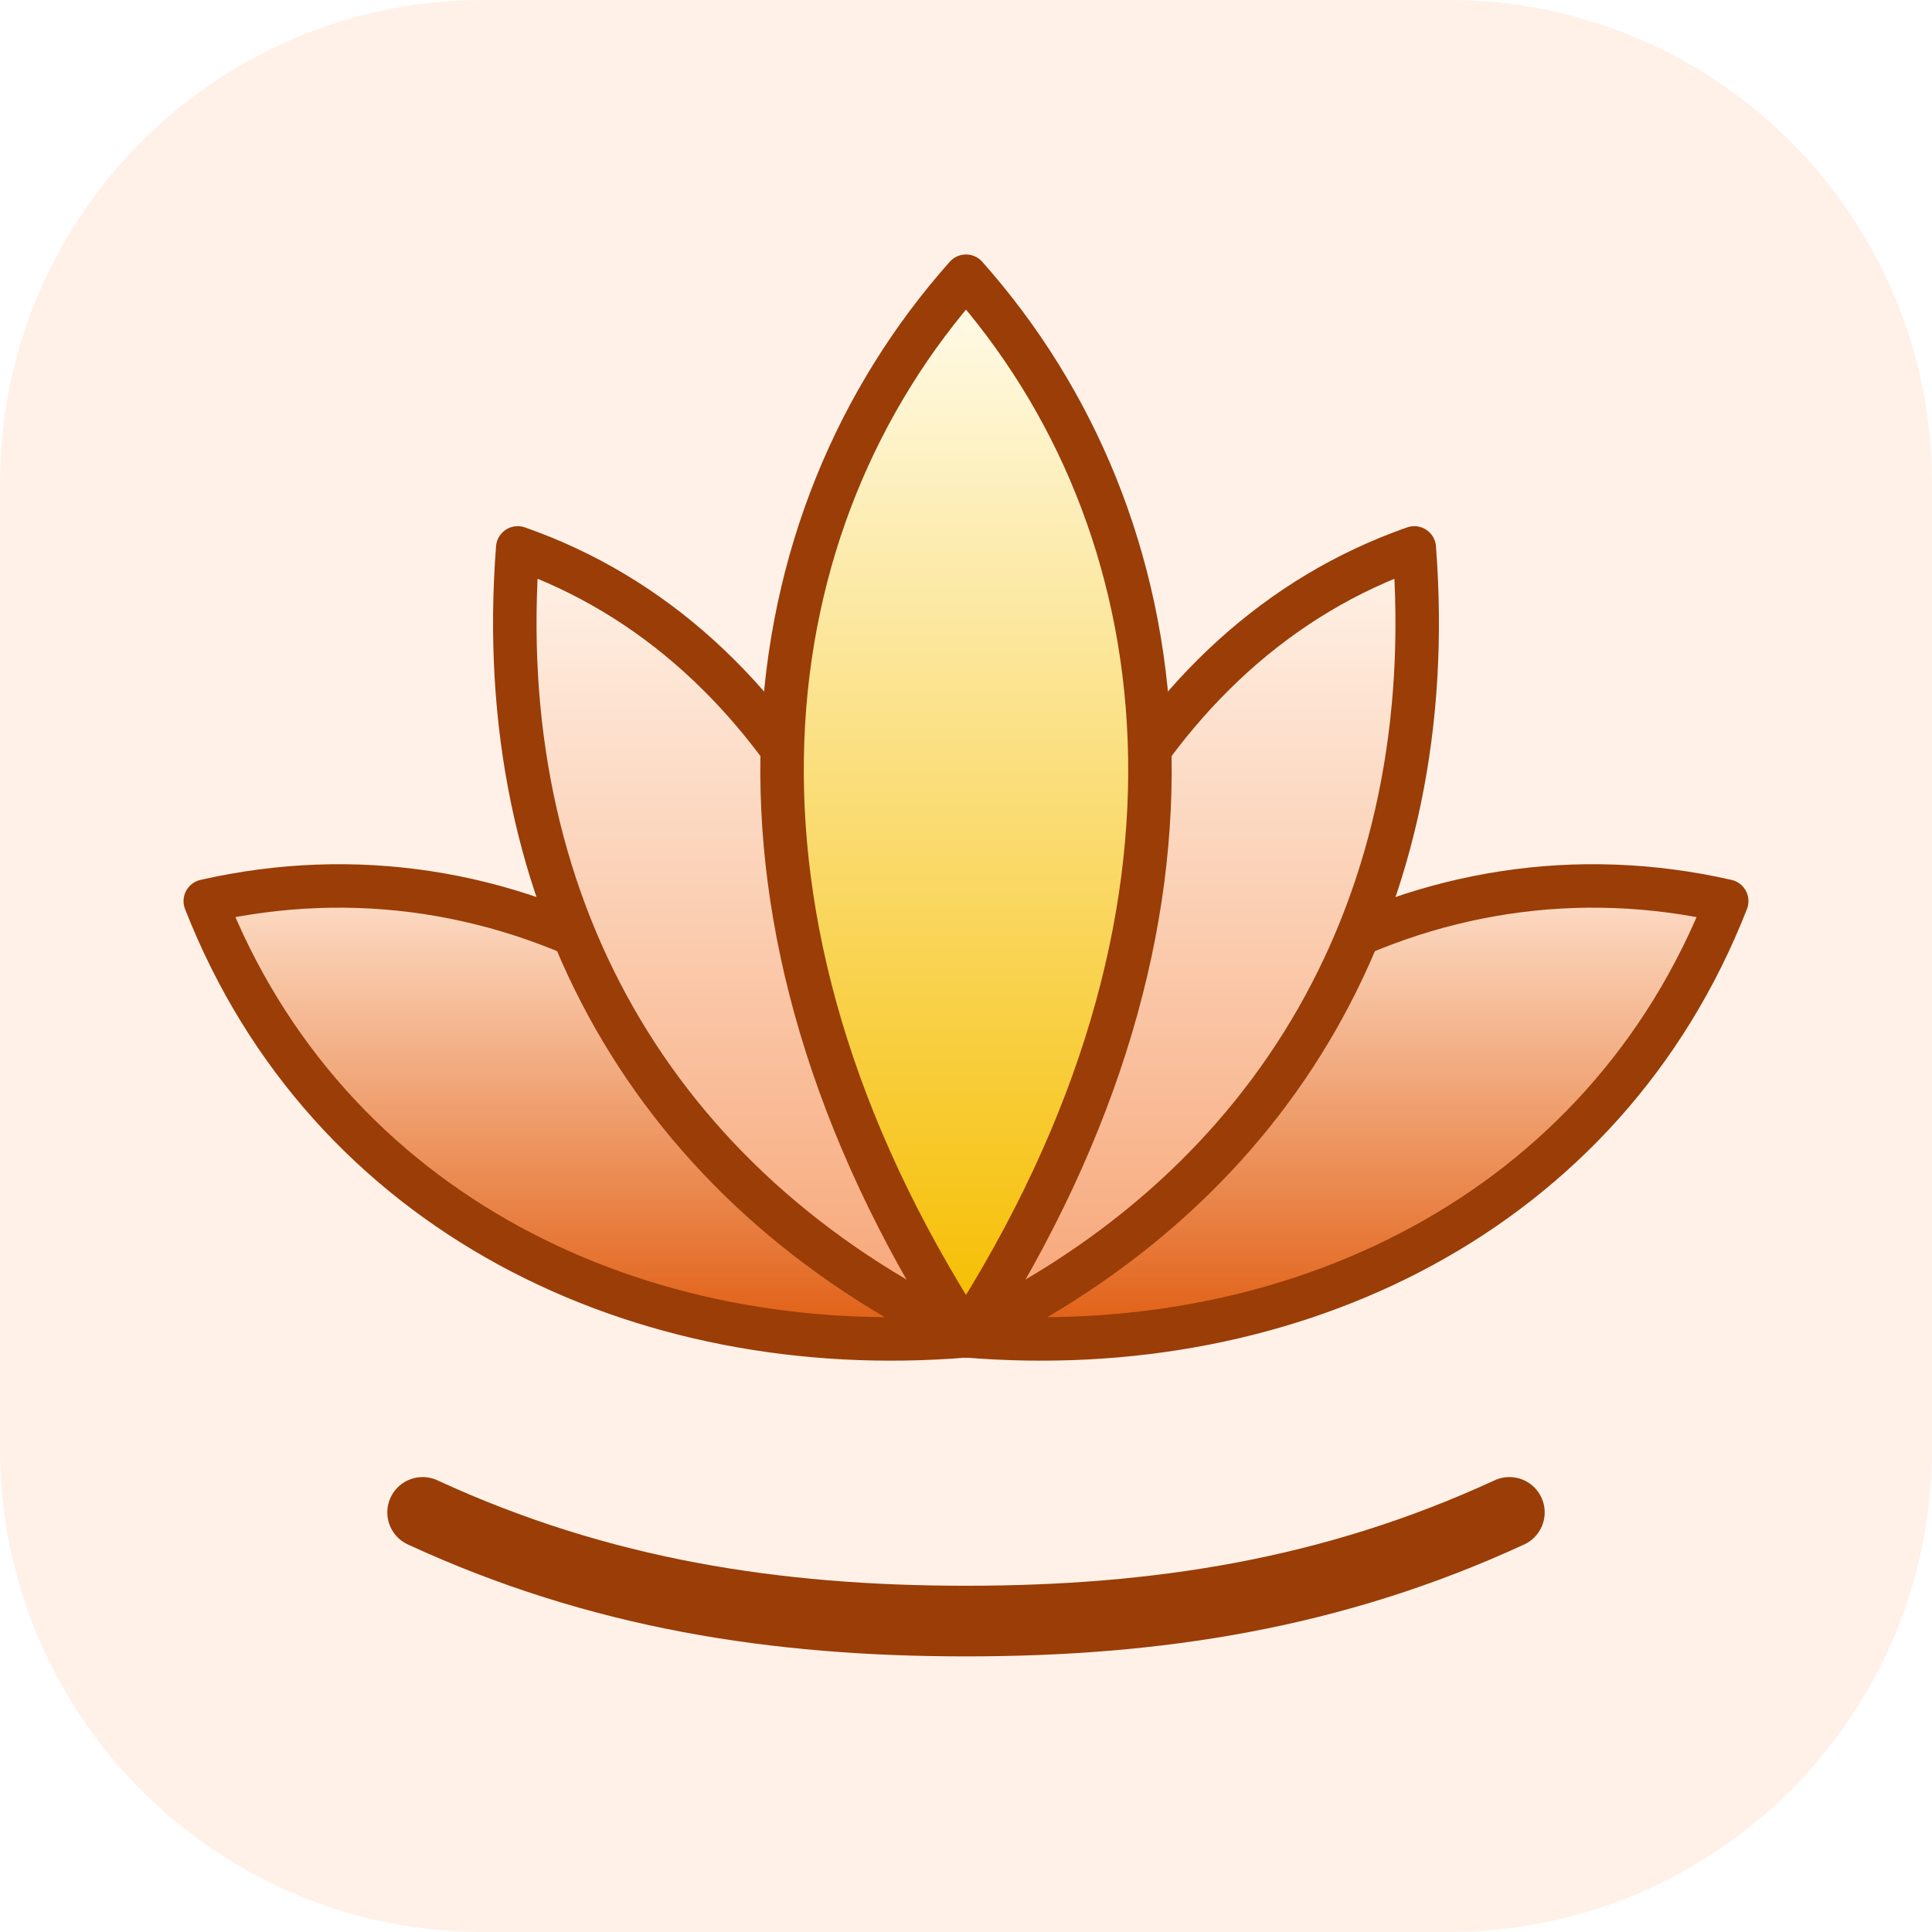
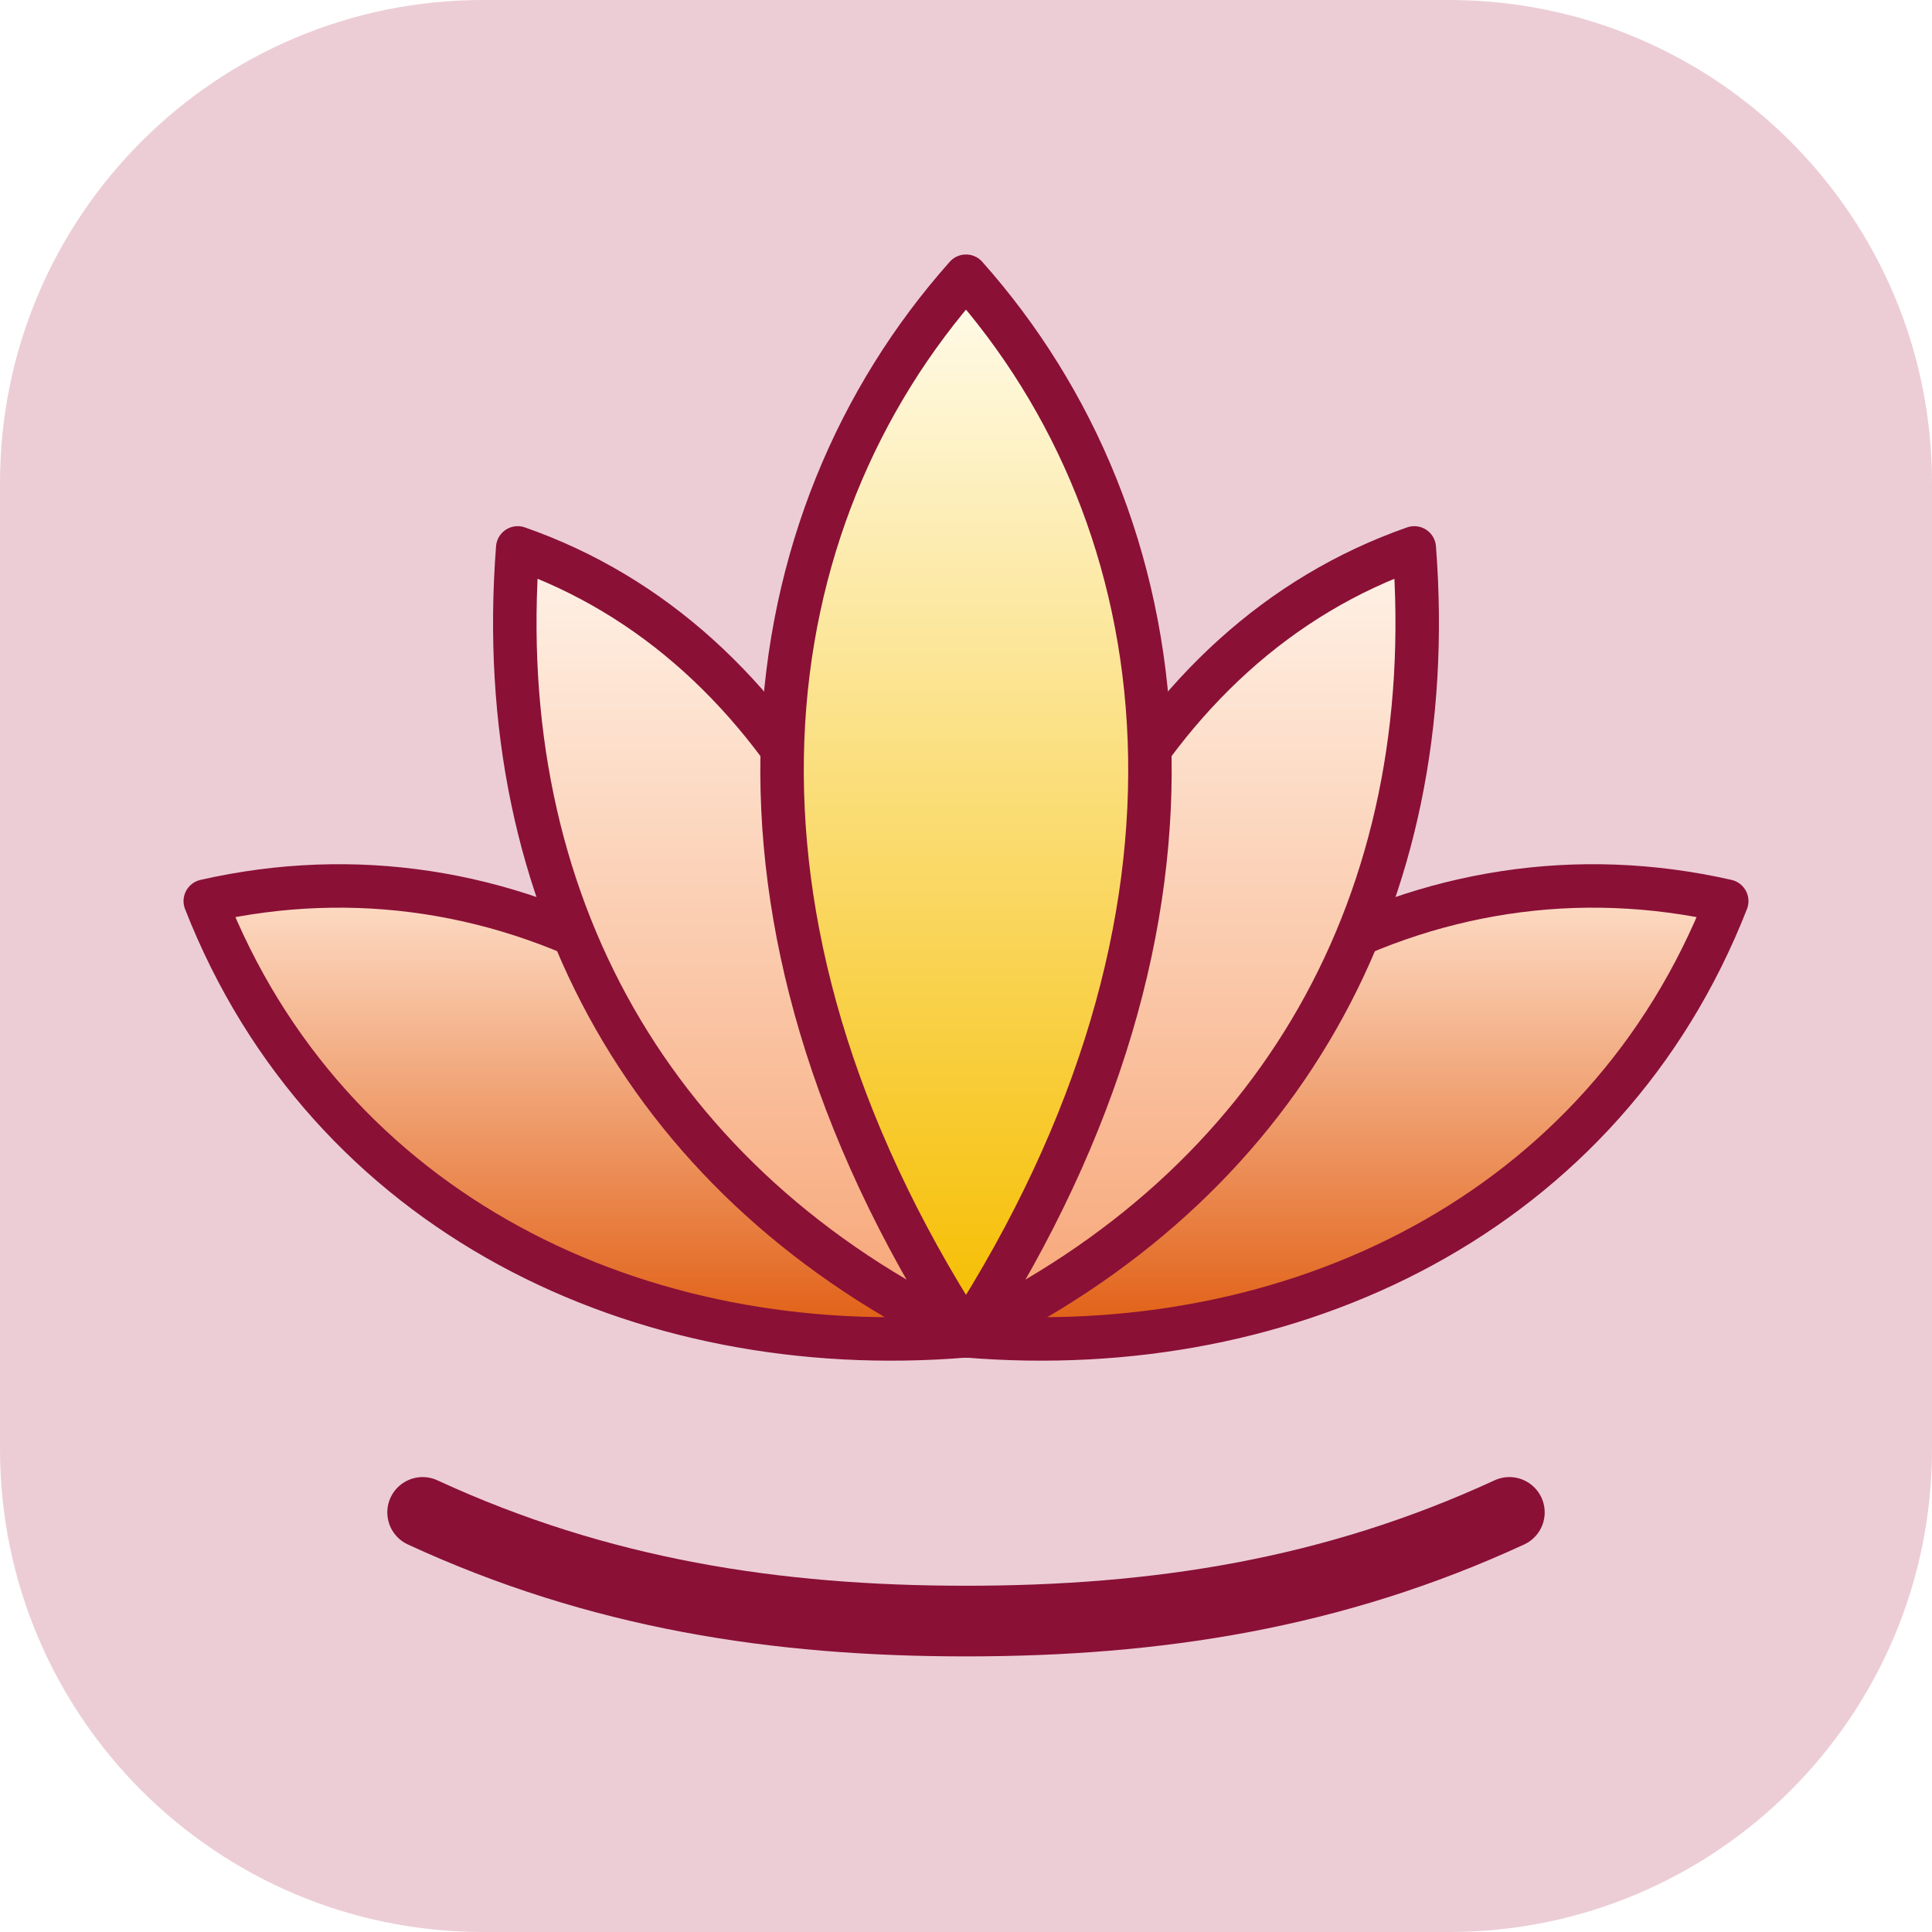
<svg xmlns="http://www.w3.org/2000/svg" viewBox="0 0 64 64" fill="none">
  <defs>
    <linearGradient id="c" x1="32" y1="9" x2="32" y2="47" gradientUnits="userSpaceOnUse">
      <stop stop-color="#fffbea" />
      <stop offset="1" stop-color="#f6be00" />
    </linearGradient>
    <linearGradient id="s" x1="32" y1="18" x2="32" y2="47" gradientUnits="userSpaceOnUse">
      <stop stop-color="#fff4ea" />
      <stop offset="1" stop-color="#f7a576" />
    </linearGradient>
    <linearGradient id="o" x1="32" y1="30" x2="32" y2="48" gradientUnits="userSpaceOnUse">
      <stop stop-color="#ffe6d4" />
      <stop offset="1" stop-color="#e05a0d" />
    </linearGradient>
  </defs>
-   <rect width="64" height="64" rx="16" fill="#fff1e8" />
-   <g transform="translate(3.2 1.5) scale(0.9)" stroke="#9a3d07" stroke-width="1.6" stroke-linejoin="round">
+   <rect width="64" height="64" rx="16" fill="#eccdd6" />
+   <g transform="translate(3.2 1.5) scale(0.9)" stroke="#8a1036" stroke-width="1.6" stroke-linejoin="round">
    <path d="M32 47.5C20 48.5 8.5 43 4 31.5C15 29 26 35 32 47.5Z" fill="url(#o)" />
    <path d="M32 47.5C44 48.5 55.5 43 60 31.5C49 29 38 35 32 47.5Z" fill="url(#o)" />
    <path d="M32 47.5C20.5 42 14.5 31.5 15.5 18.5C25.5 22 31 33 32 47.5Z" fill="url(#s)" />
    <path d="M32 47.5C43.5 42 49.5 31.5 48.5 18.5C38.5 22 33 33 32 47.5Z" fill="url(#s)" />
    <path d="M32 8.5C40 17.5 42 32 32 47.5C22 32 24 17.5 32 8.5Z" fill="url(#c)" />
    <path d="M12 54C18.5 57 25 58 32 58C39 58 45.5 57 52 54" stroke-width="2.6" stroke-linecap="round" />
  </g>
</svg>
